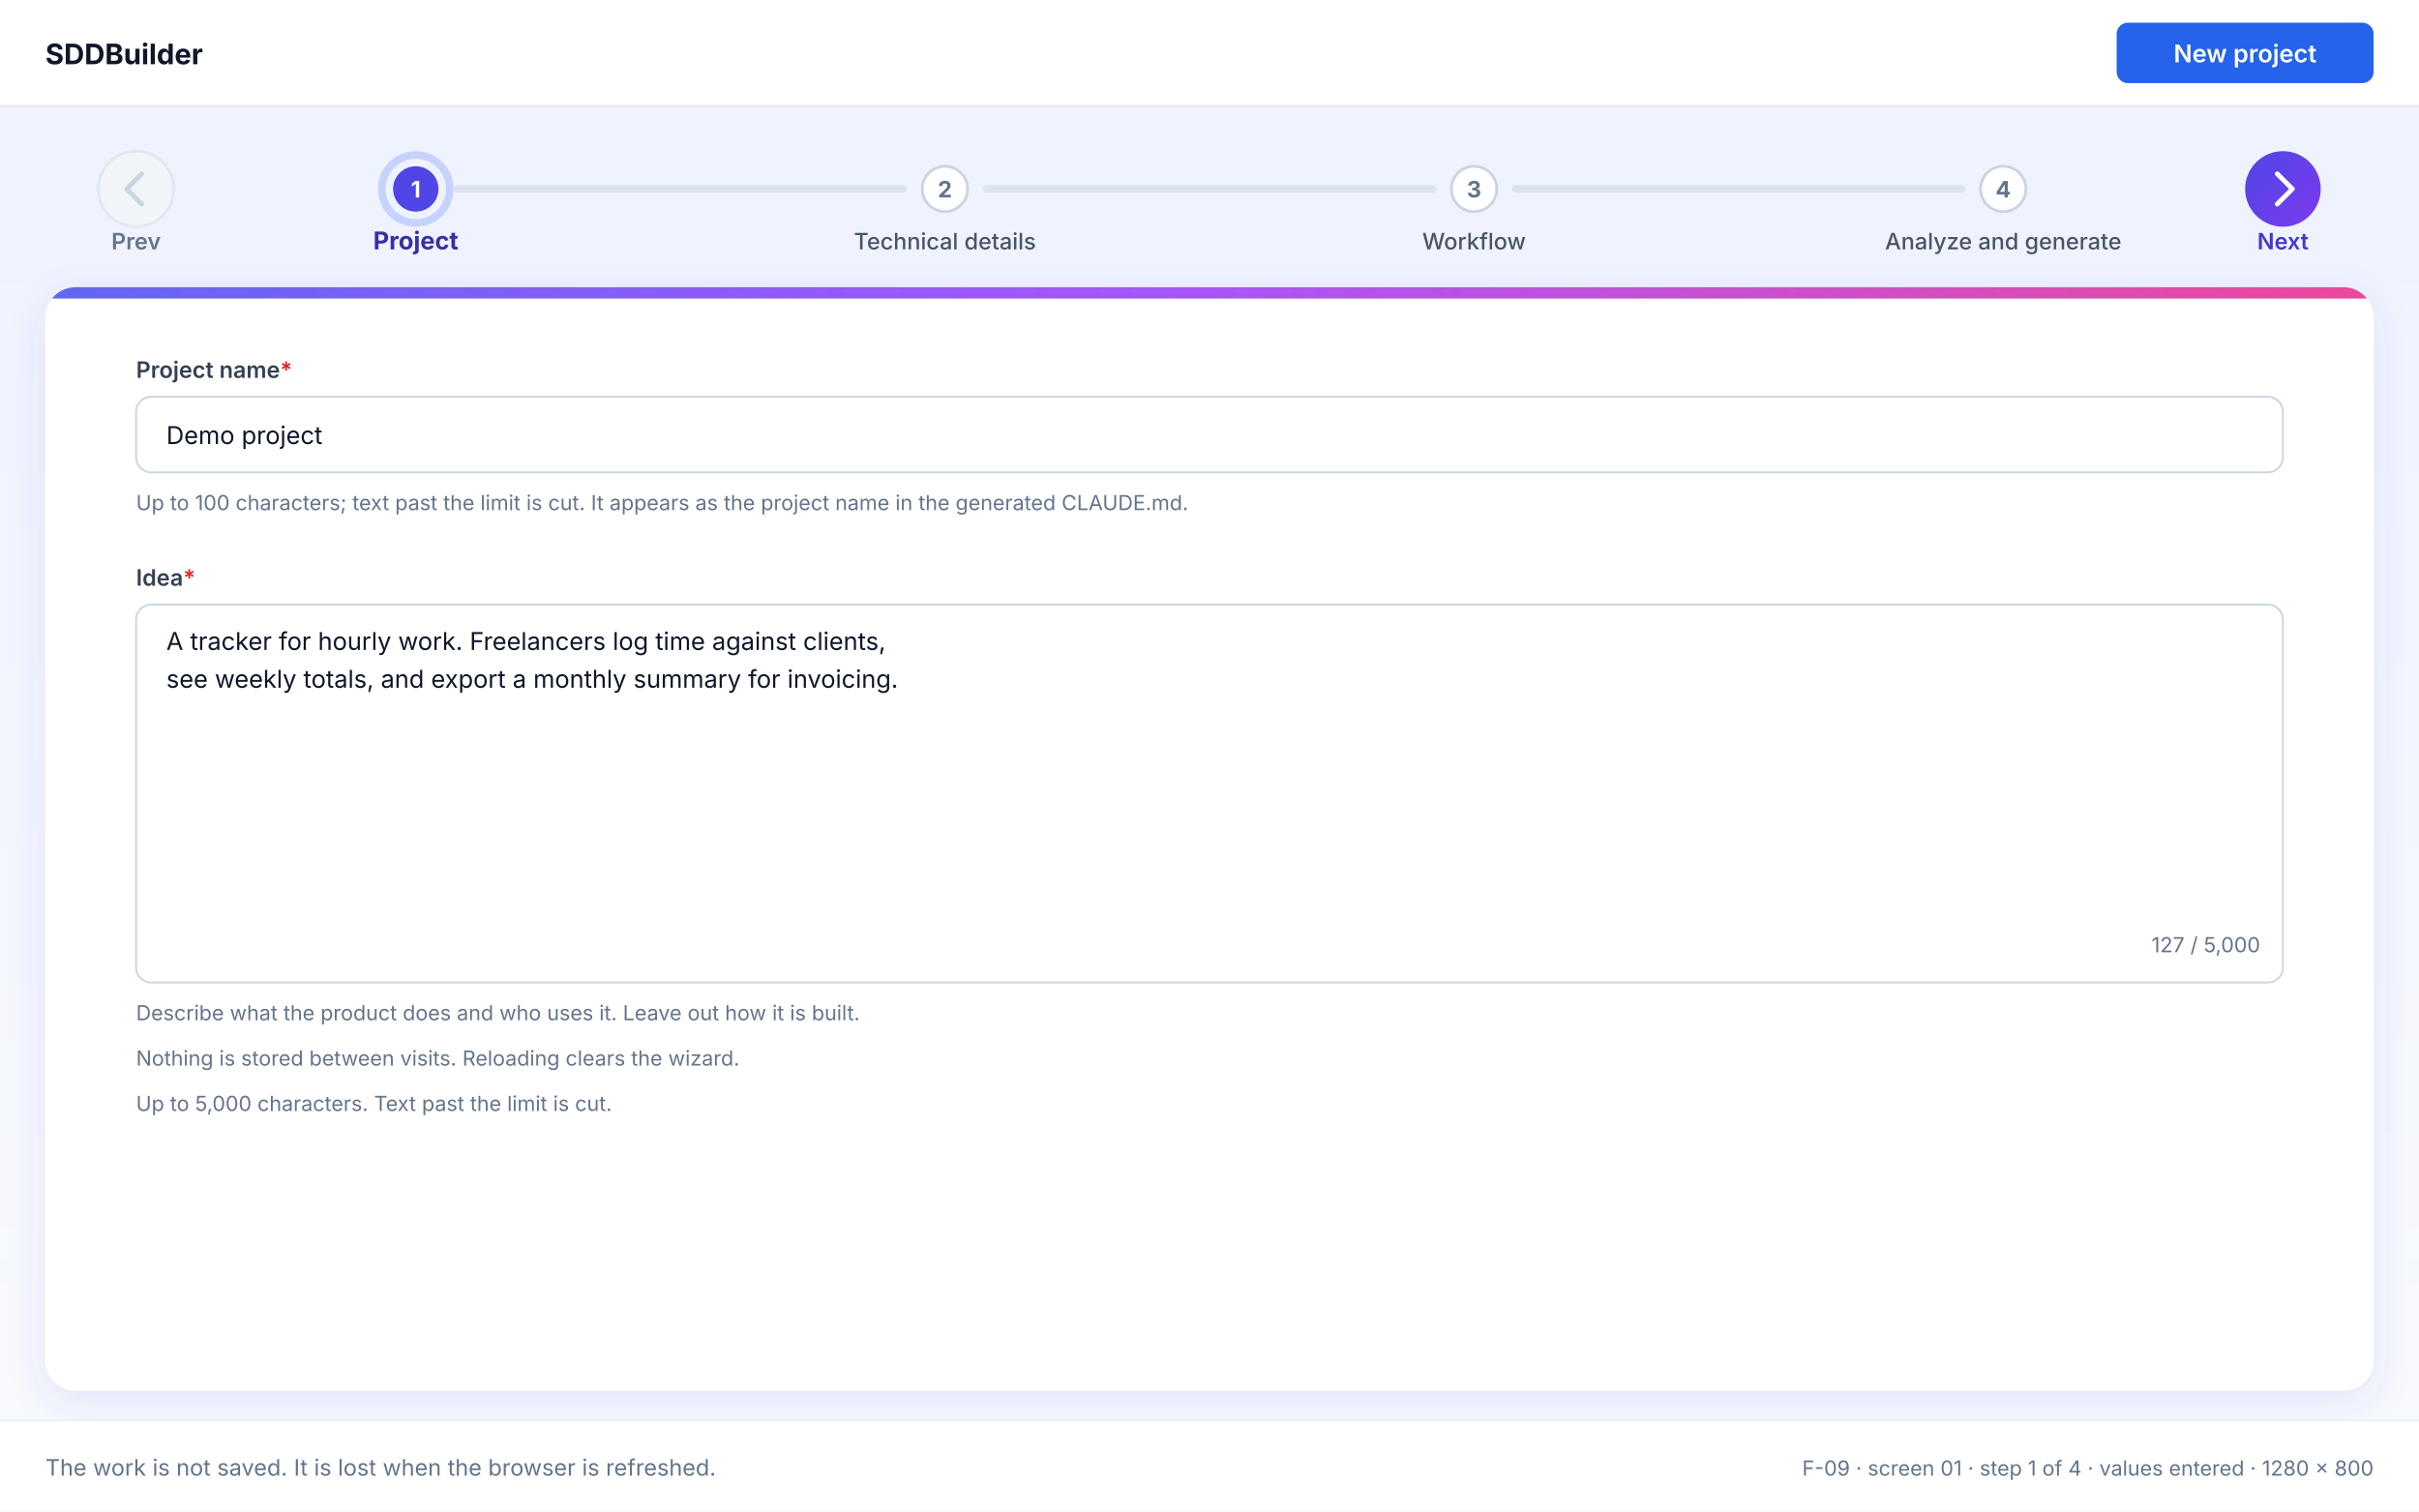
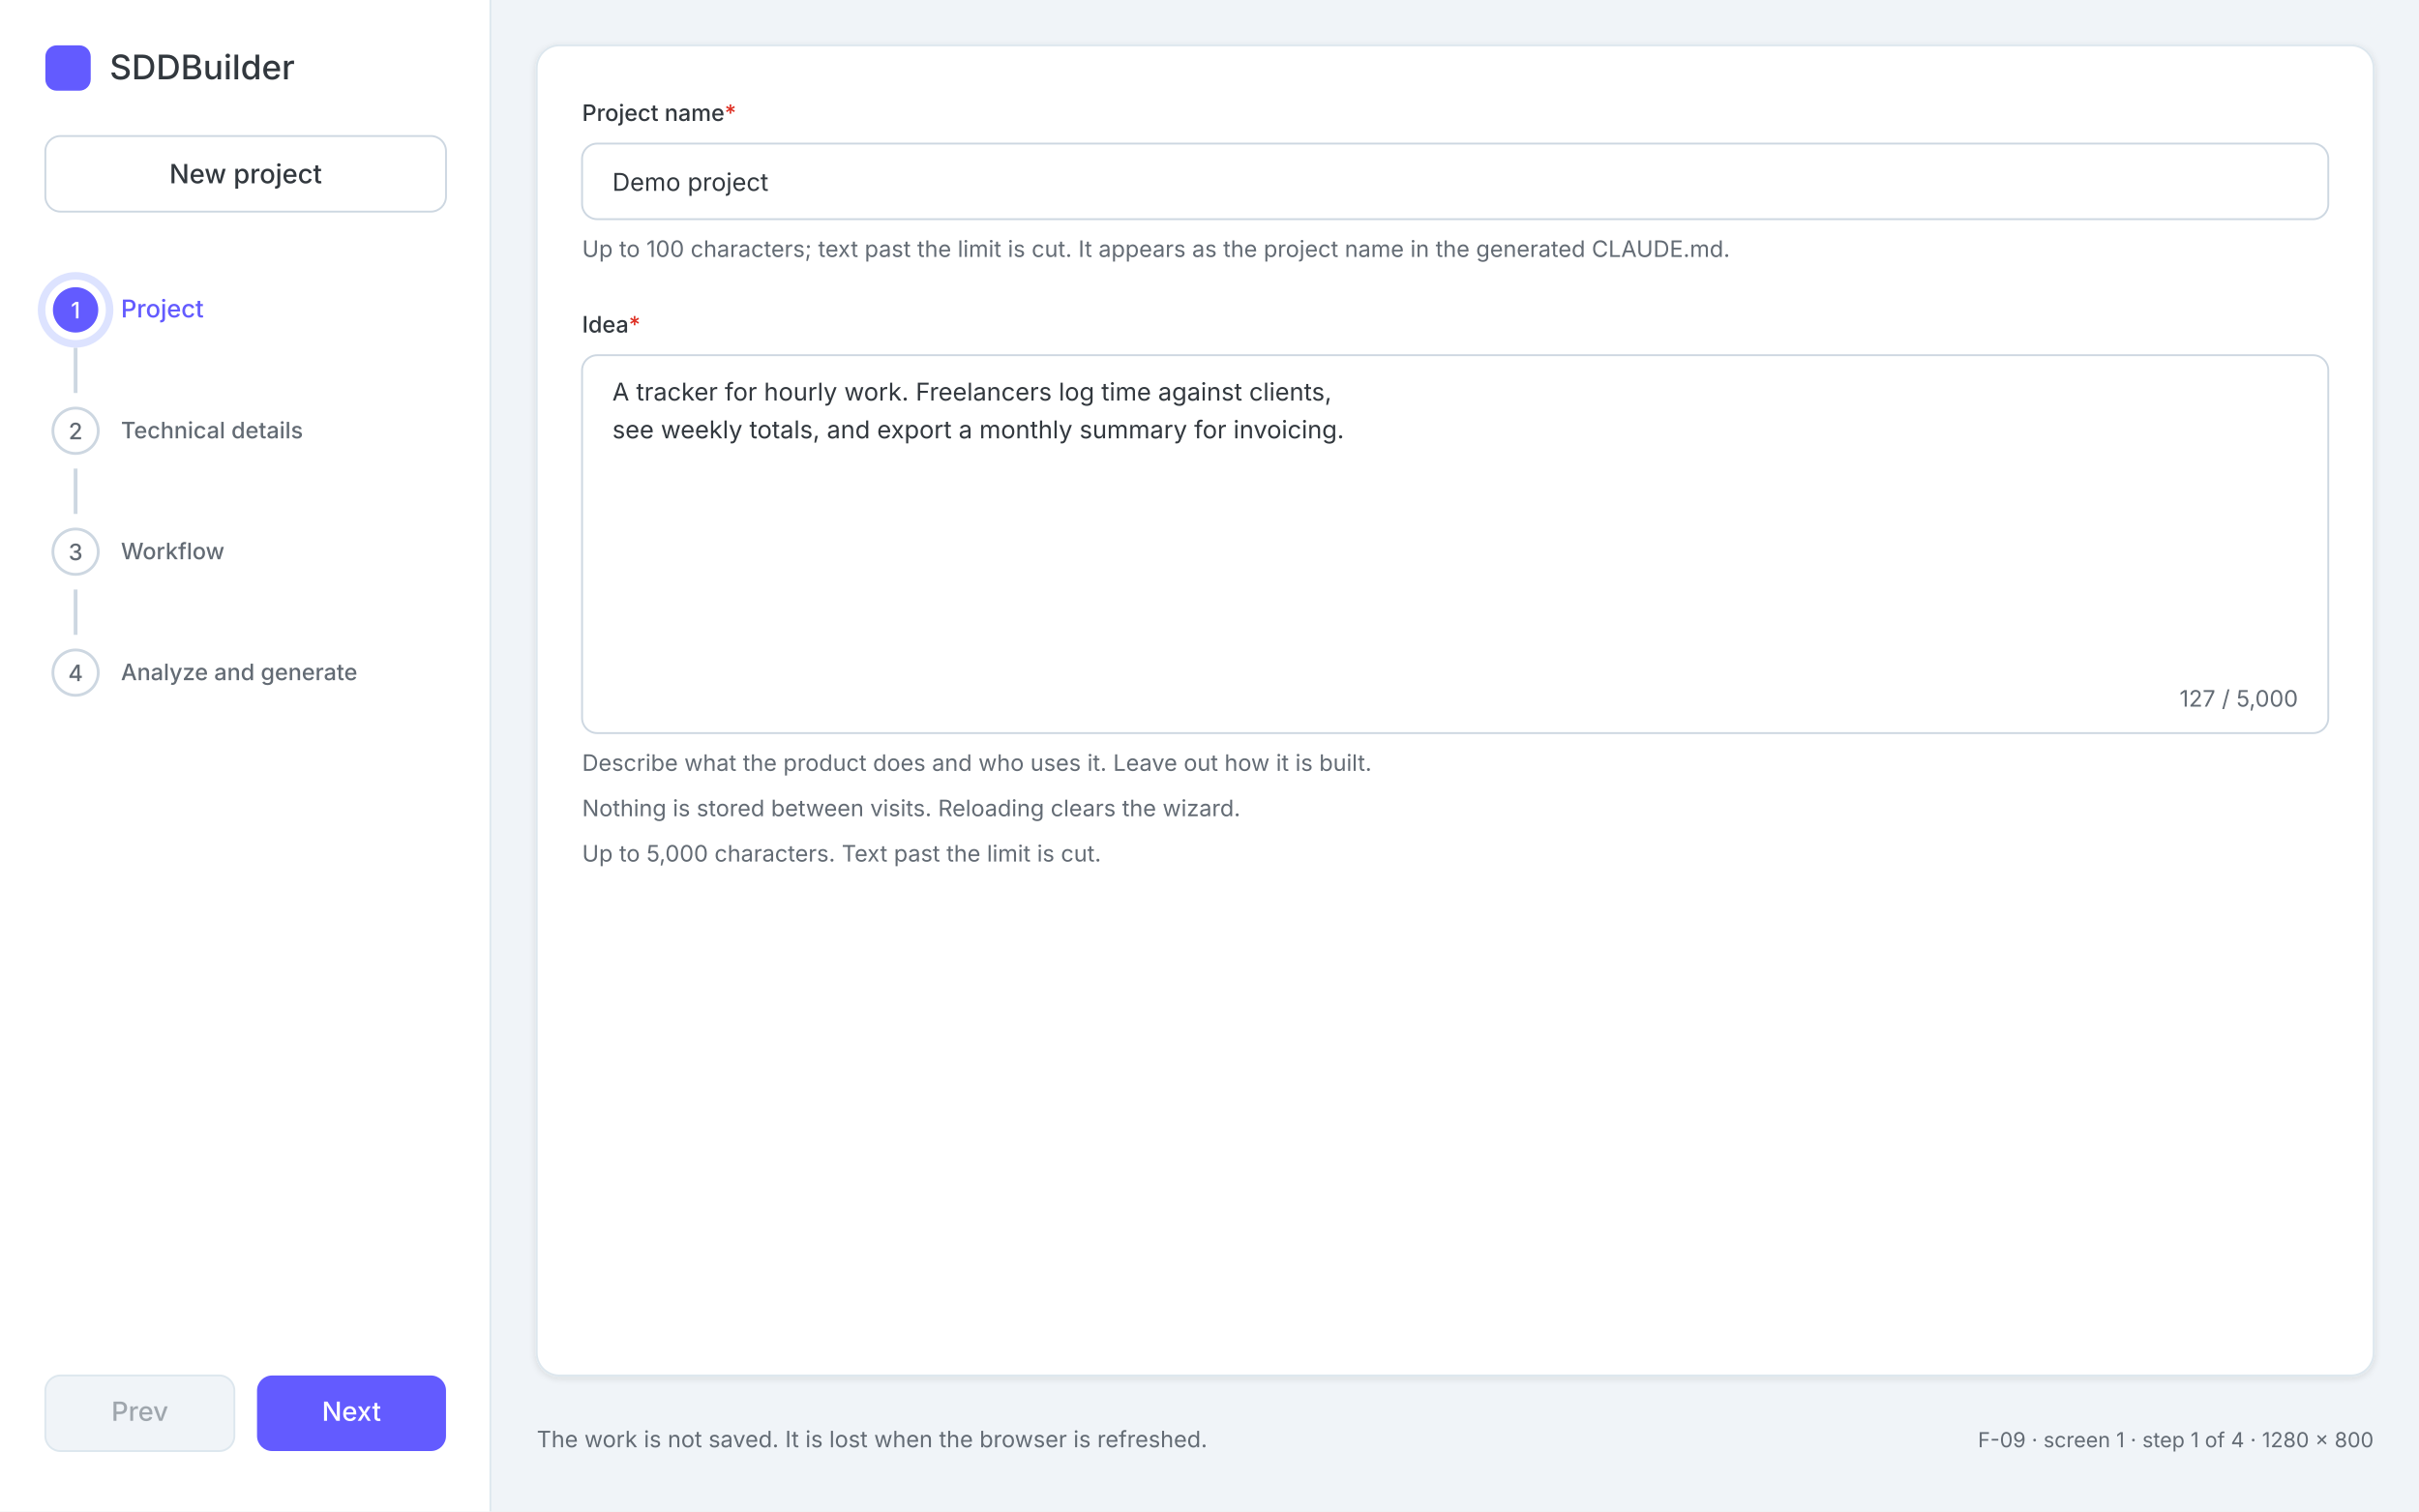
<svg xmlns="http://www.w3.org/2000/svg" width="1280" height="800" viewBox="0 0 1280 800">
+   <defs>
+     <filter id="sh" x="-5%" y="-5%" width="110%" height="115%">
+       <feDropShadow dx="0" dy="1" stdDeviation="2" flood-color="#32383E" flood-opacity="0.12" />
+     </filter>
+   </defs>
  <style>
- text{font-family:system-ui,-apple-system,"Segoe UI",sans-serif;font-size:13px;fill:#0f172a}
- .brand{font-size:15px;font-weight:700}
- .bt-primary{fill:#ffffff;font-weight:600}
- .muted{font-size:12px;fill:#64748b}
- .caption{font-size:11px;fill:#64748b}
- .ph{font-size:17px;font-weight:600;fill:#4338ca}
- .label-done{font-size:12px;font-weight:600;fill:#047857}
- .label-cur{font-size:13px;font-weight:700;fill:#3730a3}
- .nav-label{font-size:12px;font-weight:600;fill:#4338ca}
- .nav-label-dis{font-size:12px;font-weight:600;fill:#64748b}
- .label-todo{font-size:12px;font-weight:500;fill:#475569}
- .num{font-size:12px;font-weight:700;fill:#ffffff}
- .num-todo{font-size:12px;font-weight:700;fill:#64748b}
- .check{font-size:13px;font-weight:700;fill:#ffffff}
- .field-label{font-size:12px;font-weight:600;fill:#334155}
- .req{fill:#dc2626}
- .field-help{font-size:11px;fill:#64748b}
- .field-text{font-size:13px;fill:#0f172a}
- .field-ph{font-size:13px;fill:#64748b}
- .counter{font-size:11px;fill:#64748b}
- .warnT{font-size:12px;font-weight:600;fill:#92400e}
- .bar{fill:#ffffff}
- .div{stroke:#e2e8f0;stroke-width:1}
- .primary{fill:#2563eb}
- .nav-on{fill:#ffffff;stroke:#6366f1;stroke-width:2}
- .nav-dis{fill:#f1f5f9;stroke:#e2e8f0;stroke-width:1.5}
- .arrow{fill:none;stroke:#4f46e5;stroke-width:2.5;stroke-linecap:round;stroke-linejoin:round}
- .arrow-dis{fill:none;stroke:#cbd5e1;stroke-width:2.5;stroke-linecap:round;stroke-linejoin:round}
- .arrow-w{fill:none;stroke:#ffffff;stroke-width:2.5;stroke-linecap:round;stroke-linejoin:round}
- .node-todo{fill:#ffffff;stroke:#cbd5e1;stroke-width:1.5}
- .node-cur{fill:#4f46e5}
- .ring{fill:none;stroke:#c7d2fe;stroke-width:4}
- .line-todo{stroke:#dbe3ee;stroke-width:4;stroke-linecap:round}
- .line-done{stroke:#10b981;stroke-width:4;stroke-linecap:round}
- .card{fill:#ffffff}
- .input{fill:#ffffff;stroke:#cbd5e1;stroke-width:1}
- .warnBox{fill:#fffbeb;stroke:#fcd34d;stroke-width:1}
+ text{font-family:Inter,system-ui,-apple-system,"Segoe UI",sans-serif;font-size:13px;fill:#32383E}
+ .brand{font-size:18px;font-weight:500}
+ .btnText{font-size:14px;font-weight:500;fill:#FFFFFF}
+ .btnDark{font-size:14px;font-weight:500;fill:#32383E}
+ .navOff{font-size:14px;font-weight:500;fill:#9FA6AD}
+ .muted{font-size:12px;fill:#636B74}
+ .caption{font-size:11px;fill:#636B74}
+ .label-cur{font-size:13px;font-weight:500;fill:#635BFF}
+ .label-todo{font-size:12px;font-weight:500;fill:#636B74}
+ .num{font-size:12px;font-weight:500;fill:#FFFFFF}
+ .num-todo{font-size:12px;font-weight:500;fill:#636B74}
+ .field-label{font-size:12px;font-weight:500;fill:#32383E}
+ .req{fill:#DE3024}
+ .field-help{font-size:12px;fill:#636B74}
+ .field-text{font-size:13px;fill:#32383E}
+ .counter{font-size:12px;fill:#636B74}
+ .warnT{font-size:12px;font-weight:500;fill:#B84D05}
+ .btnP{fill:#635BFF}
+ .btn{fill:#FFFFFF;stroke:#CDD7E1}
+ .btnOff{fill:#F0F4F8;stroke:#DDE7EE}
+ .ring{fill:none;stroke:#DDE3FF;stroke-width:4}
+ .node-todo{fill:#FFFFFF;stroke:#CDD7E1;stroke-width:1.5}
+ .node-cur{fill:#635BFF}
+ .line-todo{stroke:#CDD7E1;stroke-width:2}
+ .card{fill:#FFFFFF;stroke:#DDE7EE}
+ .input{fill:#FFFFFF;stroke:#CDD7E1}
</style>
-   <defs>
-     <linearGradient id="gBg" x1="0" y1="0" x2="0" y2="1">
-       <stop offset="0" stop-color="#eef2ff" />
-       <stop offset="1" stop-color="#f8fafc" />
-     </linearGradient>
-     <linearGradient id="gBrand" x1="0" y1="0" x2="1" y2="1">
-       <stop offset="0" stop-color="#4f46e5" />
-       <stop offset="1" stop-color="#7c3aed" />
-     </linearGradient>
-     <linearGradient id="gDone" x1="0" y1="0" x2="1" y2="1">
-       <stop offset="0" stop-color="#059669" />
-       <stop offset="1" stop-color="#0d9488" />
-     </linearGradient>
-     <linearGradient id="gAccent" x1="0" y1="0" x2="1" y2="0">
-       <stop offset="0" stop-color="#6366f1" />
-       <stop offset="0.5" stop-color="#a855f7" />
-       <stop offset="1" stop-color="#ec4899" />
-     </linearGradient>
-     <filter id="sh" x="-5%" y="-5%" width="110%" height="115%">
-       <feDropShadow dx="0" dy="6" stdDeviation="10" flood-color="#4f46e5" flood-opacity="0.12" />
-     </filter>
-     <clipPath id="cardClip">
-       <rect x="24" y="152" width="1232" height="584" rx="16" />
-     </clipPath>
-   </defs>
-   <rect x="0" y="0" width="1280" height="800" fill="url(#gBg)" />
-   <rect class="bar" x="0" y="0" width="1280" height="56" />
-   <line class="div" x1="0" y1="56" x2="1280" y2="56" />
-   <text class="brand" x="24" y="34">SDDBuilder</text>
-   <rect class="primary" x="1120" y="12" width="136" height="32" rx="6" />
-   <text class="bt-primary" x="1188" y="33" text-anchor="middle">New project</text>
+   <rect width="1280" height="800" fill="#F0F4F8" />
+   <rect x="0" y="0" width="260" height="800" fill="#FFFFFF" />
+   <rect x="259" y="0" width="1" height="800" fill="#DDE7EE" />
+   <rect x="24" y="24" width="24" height="24" rx="6" fill="#635BFF" />
+   <text x="58" y="42" class="brand">SDDBuilder</text>
+   <rect x="24" y="72" width="212" height="40" rx="8" class="btn" />
+   <text x="130" y="97" class="btnDark" text-anchor="middle">New project</text>
+   <line x1="40" y1="184" x2="40" y2="208" class="line-todo" />
+   <line x1="40" y1="248" x2="40" y2="272" class="line-todo" />
+   <line x1="40" y1="312" x2="40" y2="336" class="line-todo" />
+   <circle class="ring" cx="40" cy="164" r="18" />
+   <circle class="node-cur" cx="40" cy="164" r="12" />
+   <text class="num" x="40" y="168.5" text-anchor="middle">1</text>
+   <text class="label-cur" x="64" y="168">Project</text>
+   <circle class="node-todo" cx="40" cy="228" r="12" />
+   <text class="num-todo" x="40" y="232.5" text-anchor="middle">2</text>
+   <text class="label-todo" x="64" y="232">Technical details</text>
+   <circle class="node-todo" cx="40" cy="292" r="12" />
+   <text class="num-todo" x="40" y="296.5" text-anchor="middle">3</text>
+   <text class="label-todo" x="64" y="296">Workflow</text>
+   <circle class="node-todo" cx="40" cy="356" r="12" />
+   <text class="num-todo" x="40" y="360.5" text-anchor="middle">4</text>
+   <text class="label-todo" x="64" y="360">Analyze and generate</text>
  <g>
-     <circle class="nav-dis" cx="72" cy="100" r="20" />
-     <path class="arrow-dis" d="M75 92 L67 100 L75 108" />
+     <rect class="btnOff" x="24" y="728" width="100" height="40" rx="8" />
+     <text class="navOff" x="74" y="752" text-anchor="middle">Prev</text>
  </g>
-   <text class="nav-label-dis" x="72" y="132" text-anchor="middle">Prev</text>
-   <line class="line-todo" x1="242" y1="100" x2="478" y2="100" />
-   <line class="line-todo" x1="522" y1="100" x2="758" y2="100" />
-   <line class="line-todo" x1="802" y1="100" x2="1038" y2="100" />
-   <circle class="ring" cx="220" cy="100" r="18" />
-   <circle class="node-cur" cx="220" cy="100" r="12" />
-   <text class="num" x="220" y="104.5" text-anchor="middle">1</text>
-   <text class="label-cur" x="220" y="132" text-anchor="middle">Project</text>
-   <circle class="node-todo" cx="500" cy="100" r="12" />
-   <text class="num-todo" x="500" y="104.5" text-anchor="middle">2</text>
-   <text class="label-todo" x="500" y="132" text-anchor="middle">Technical details</text>
-   <circle class="node-todo" cx="780" cy="100" r="12" />
-   <text class="num-todo" x="780" y="104.5" text-anchor="middle">3</text>
-   <text class="label-todo" x="780" y="132" text-anchor="middle">Workflow</text>
-   <circle class="node-todo" cx="1060" cy="100" r="12" />
-   <text class="num-todo" x="1060" y="104.5" text-anchor="middle">4</text>
-   <text class="label-todo" x="1060" y="132" text-anchor="middle">Analyze and generate</text>
  <g>
-     <circle cx="1208" cy="100" r="20" fill="url(#gBrand)" />
-     <path class="arrow-w" d="M1205 92 L1213 100 L1205 108" />
+     <rect class="btnP" x="136" y="728" width="100" height="40" rx="8" />
+     <text class="btnText" x="186" y="752" text-anchor="middle">Next</text>
  </g>
-   <text class="nav-label" x="1208" y="132" text-anchor="middle">Next</text>
-   <rect class="card" x="24" y="152" width="1232" height="584" rx="16" filter="url(#sh)" />
-   <rect x="24" y="152" width="1232" height="6" fill="url(#gAccent)" clip-path="url(#cardClip)" />
-   <text class="field-label" x="72" y="200">Project name<tspan class="req"> *</tspan>
+   <rect class="card" x="284" y="24" width="972" height="704" rx="12" filter="url(#sh)" />
+   <text class="field-label" x="308" y="64">Project name<tspan class="req"> *</tspan>
  </text>
-   <rect class="input" x="72" y="210" width="1136" height="40" rx="8" />
-   <text class="field-text" x="88" y="235">Demo project</text>
-   <text class="field-help" x="72" y="270">Up to 100 characters; text past the limit is cut. It appears as the project name in the generated CLAUDE.md.</text>
-   <text class="field-label" x="72" y="310">Idea<tspan class="req"> *</tspan>
+   <rect class="input" x="308" y="76" width="924" height="40" rx="8" />
+   <text class="field-text" x="324" y="101">Demo project</text>
+   <text class="field-help" x="308" y="136">Up to 100 characters; text past the limit is cut. It appears as the project name in the generated CLAUDE.md.</text>
+   <text class="field-label" x="308" y="176">Idea<tspan class="req"> *</tspan>
  </text>
-   <rect class="input" x="72" y="320" width="1136" height="200" rx="8" />
-   <text class="field-text" x="88" y="344">A tracker for hourly work. Freelancers log time against clients,</text>
-   <text class="field-text" x="88" y="364">see weekly totals, and export a monthly summary for invoicing.</text>
-   <text class="counter" x="1196" y="504" text-anchor="end">127 / 5,000</text>
-   <text class="field-help" x="72" y="540">Describe what the product does and who uses it. Leave out how it is built.</text>
-   <text class="field-help" x="72" y="564">Nothing is stored between visits. Reloading clears the wizard.</text>
-   <text class="field-help" x="72" y="588">Up to 5,000 characters. Text past the limit is cut.</text>
-   <line class="div" x1="0" y1="752" x2="1280" y2="752" />
-   <rect class="bar" x="0" y="752" width="1280" height="48" />
-   <text class="muted" x="24" y="781">The work is not saved. It is lost when the browser is refreshed.</text>
-   <text class="caption" x="1256" y="781" text-anchor="end">F-09 · screen 01 · step 1 of 4 · values entered · 1280 × 800</text>
+   <rect class="input" x="308" y="188" width="924" height="200" rx="8" />
+   <text class="field-text" x="324" y="212">A tracker for hourly work. Freelancers log time against clients,</text>
+   <text class="field-text" x="324" y="232">see weekly totals, and export a monthly summary for invoicing.</text>
+   <text class="counter" x="1216" y="374" text-anchor="end">127 / 5,000</text>
+   <text class="field-help" x="308" y="408">Describe what the product does and who uses it. Leave out how it is built.</text>
+   <text class="field-help" x="308" y="432">Nothing is stored between visits. Reloading clears the wizard.</text>
+   <text class="field-help" x="308" y="456">Up to 5,000 characters. Text past the limit is cut.</text>
+   <text x="284" y="766" class="muted">The work is not saved. It is lost when the browser is refreshed.</text>
+   <text x="1256" y="766" class="caption" text-anchor="end">F-09 · screen 1 · step 1 of 4 · 1280 × 800</text>
</svg>
